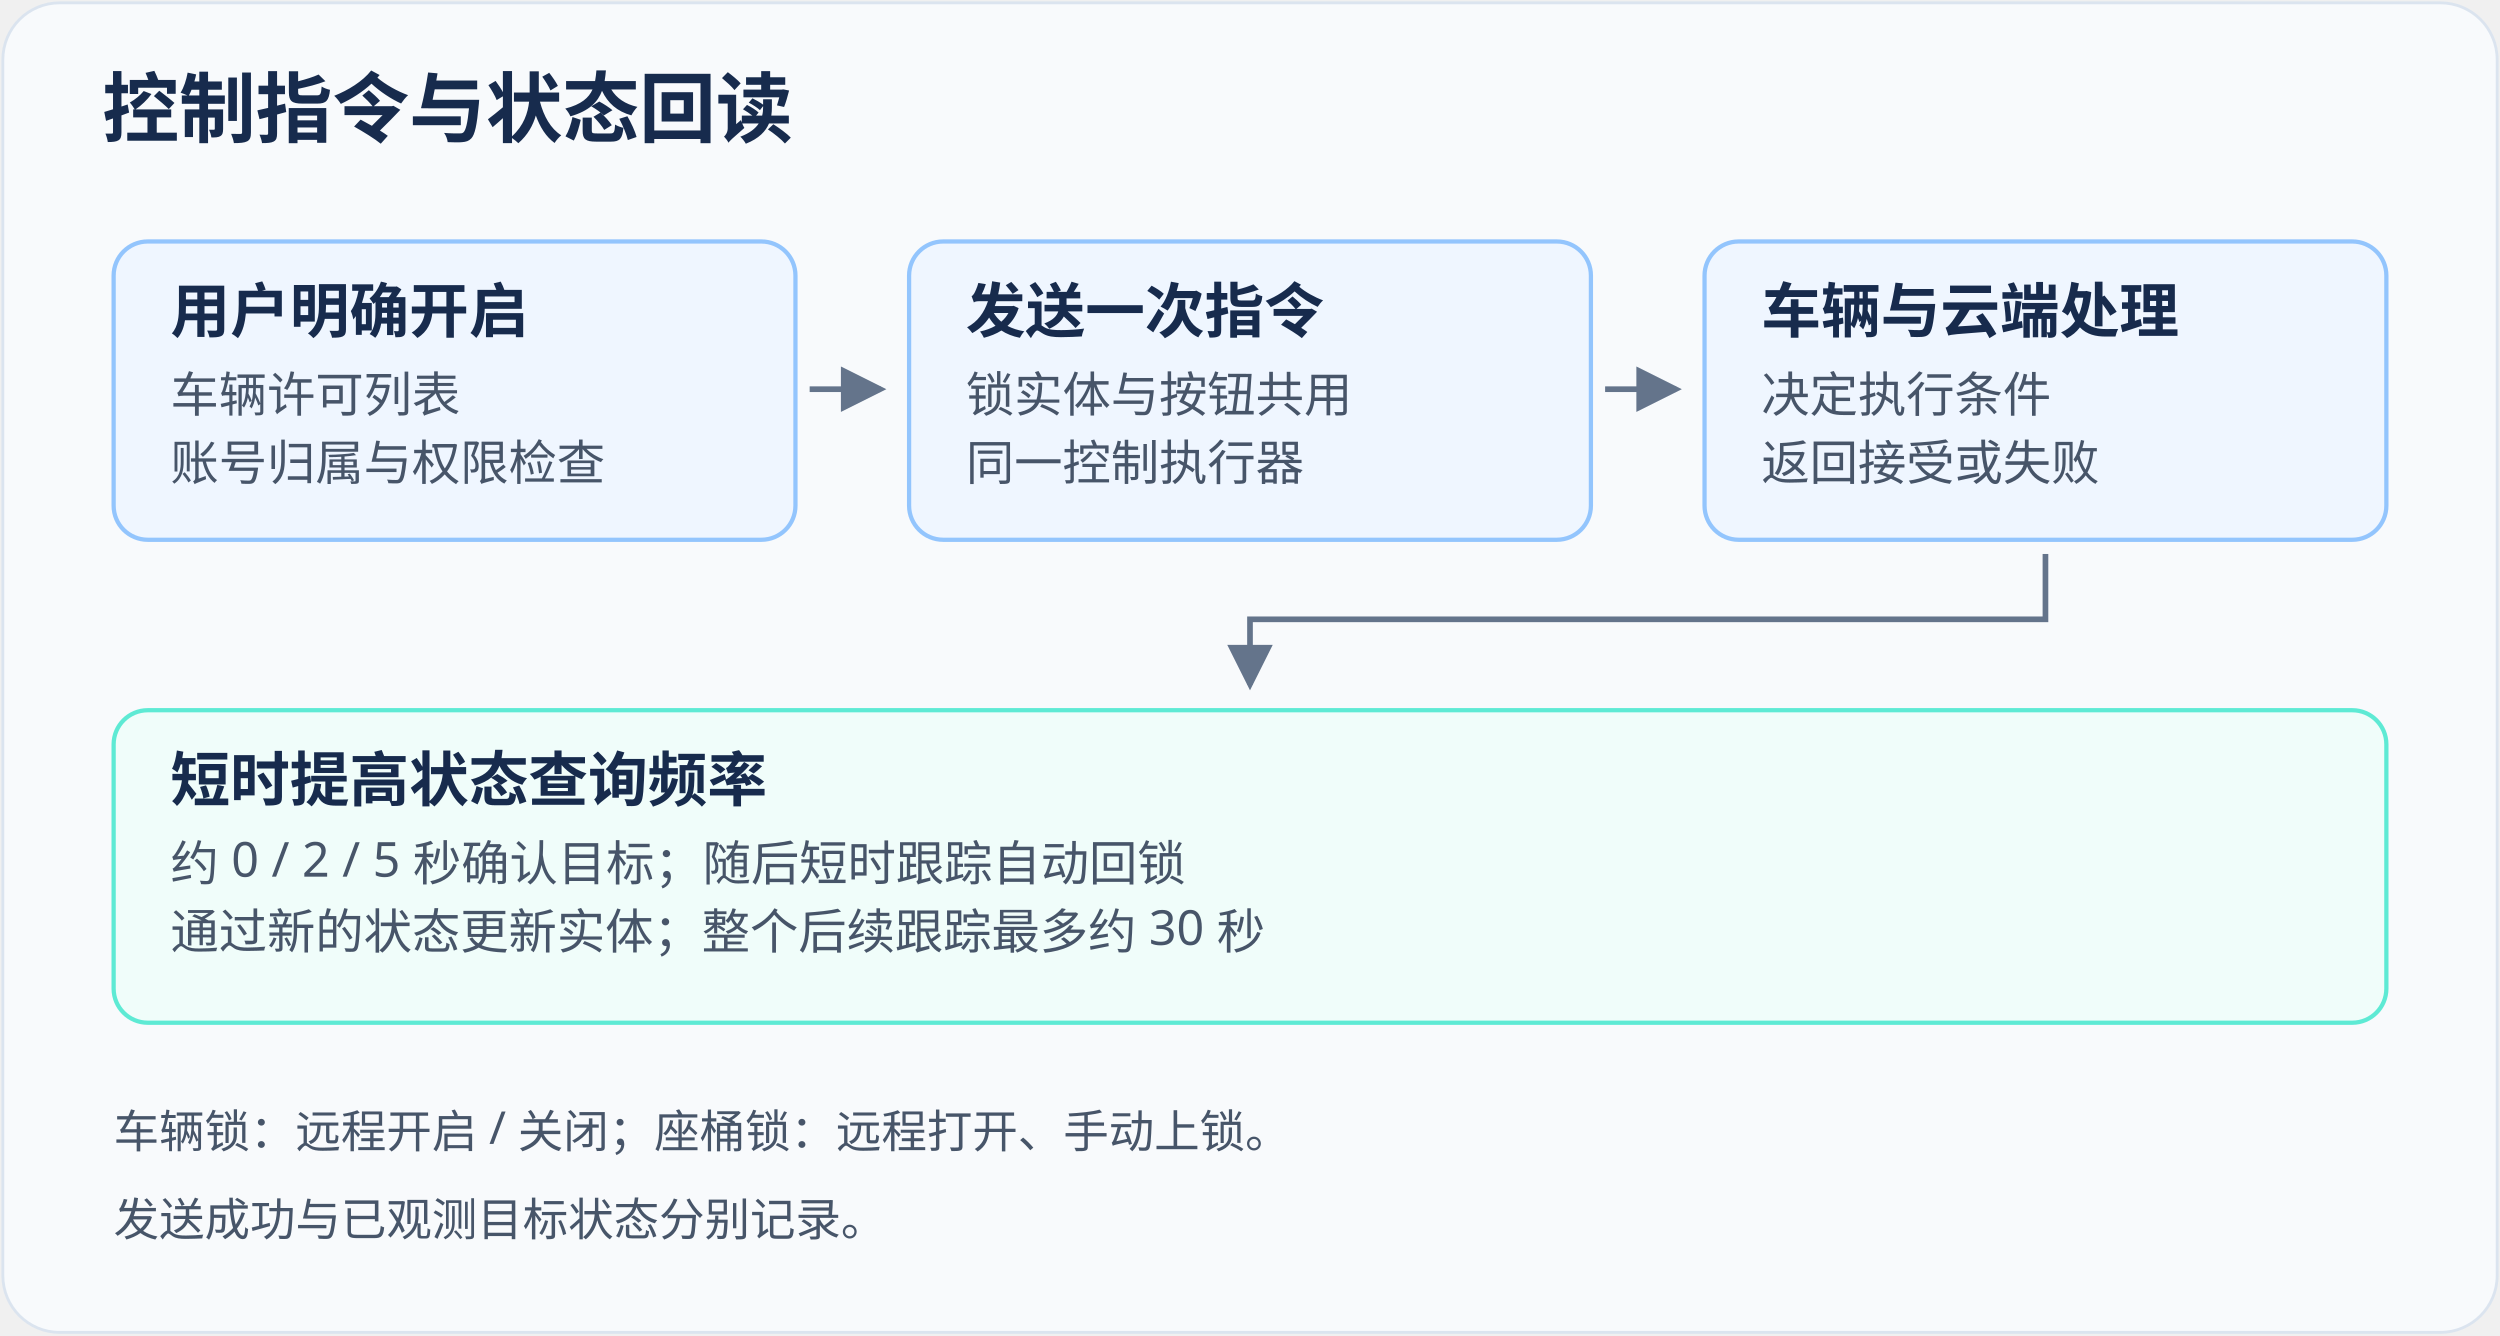
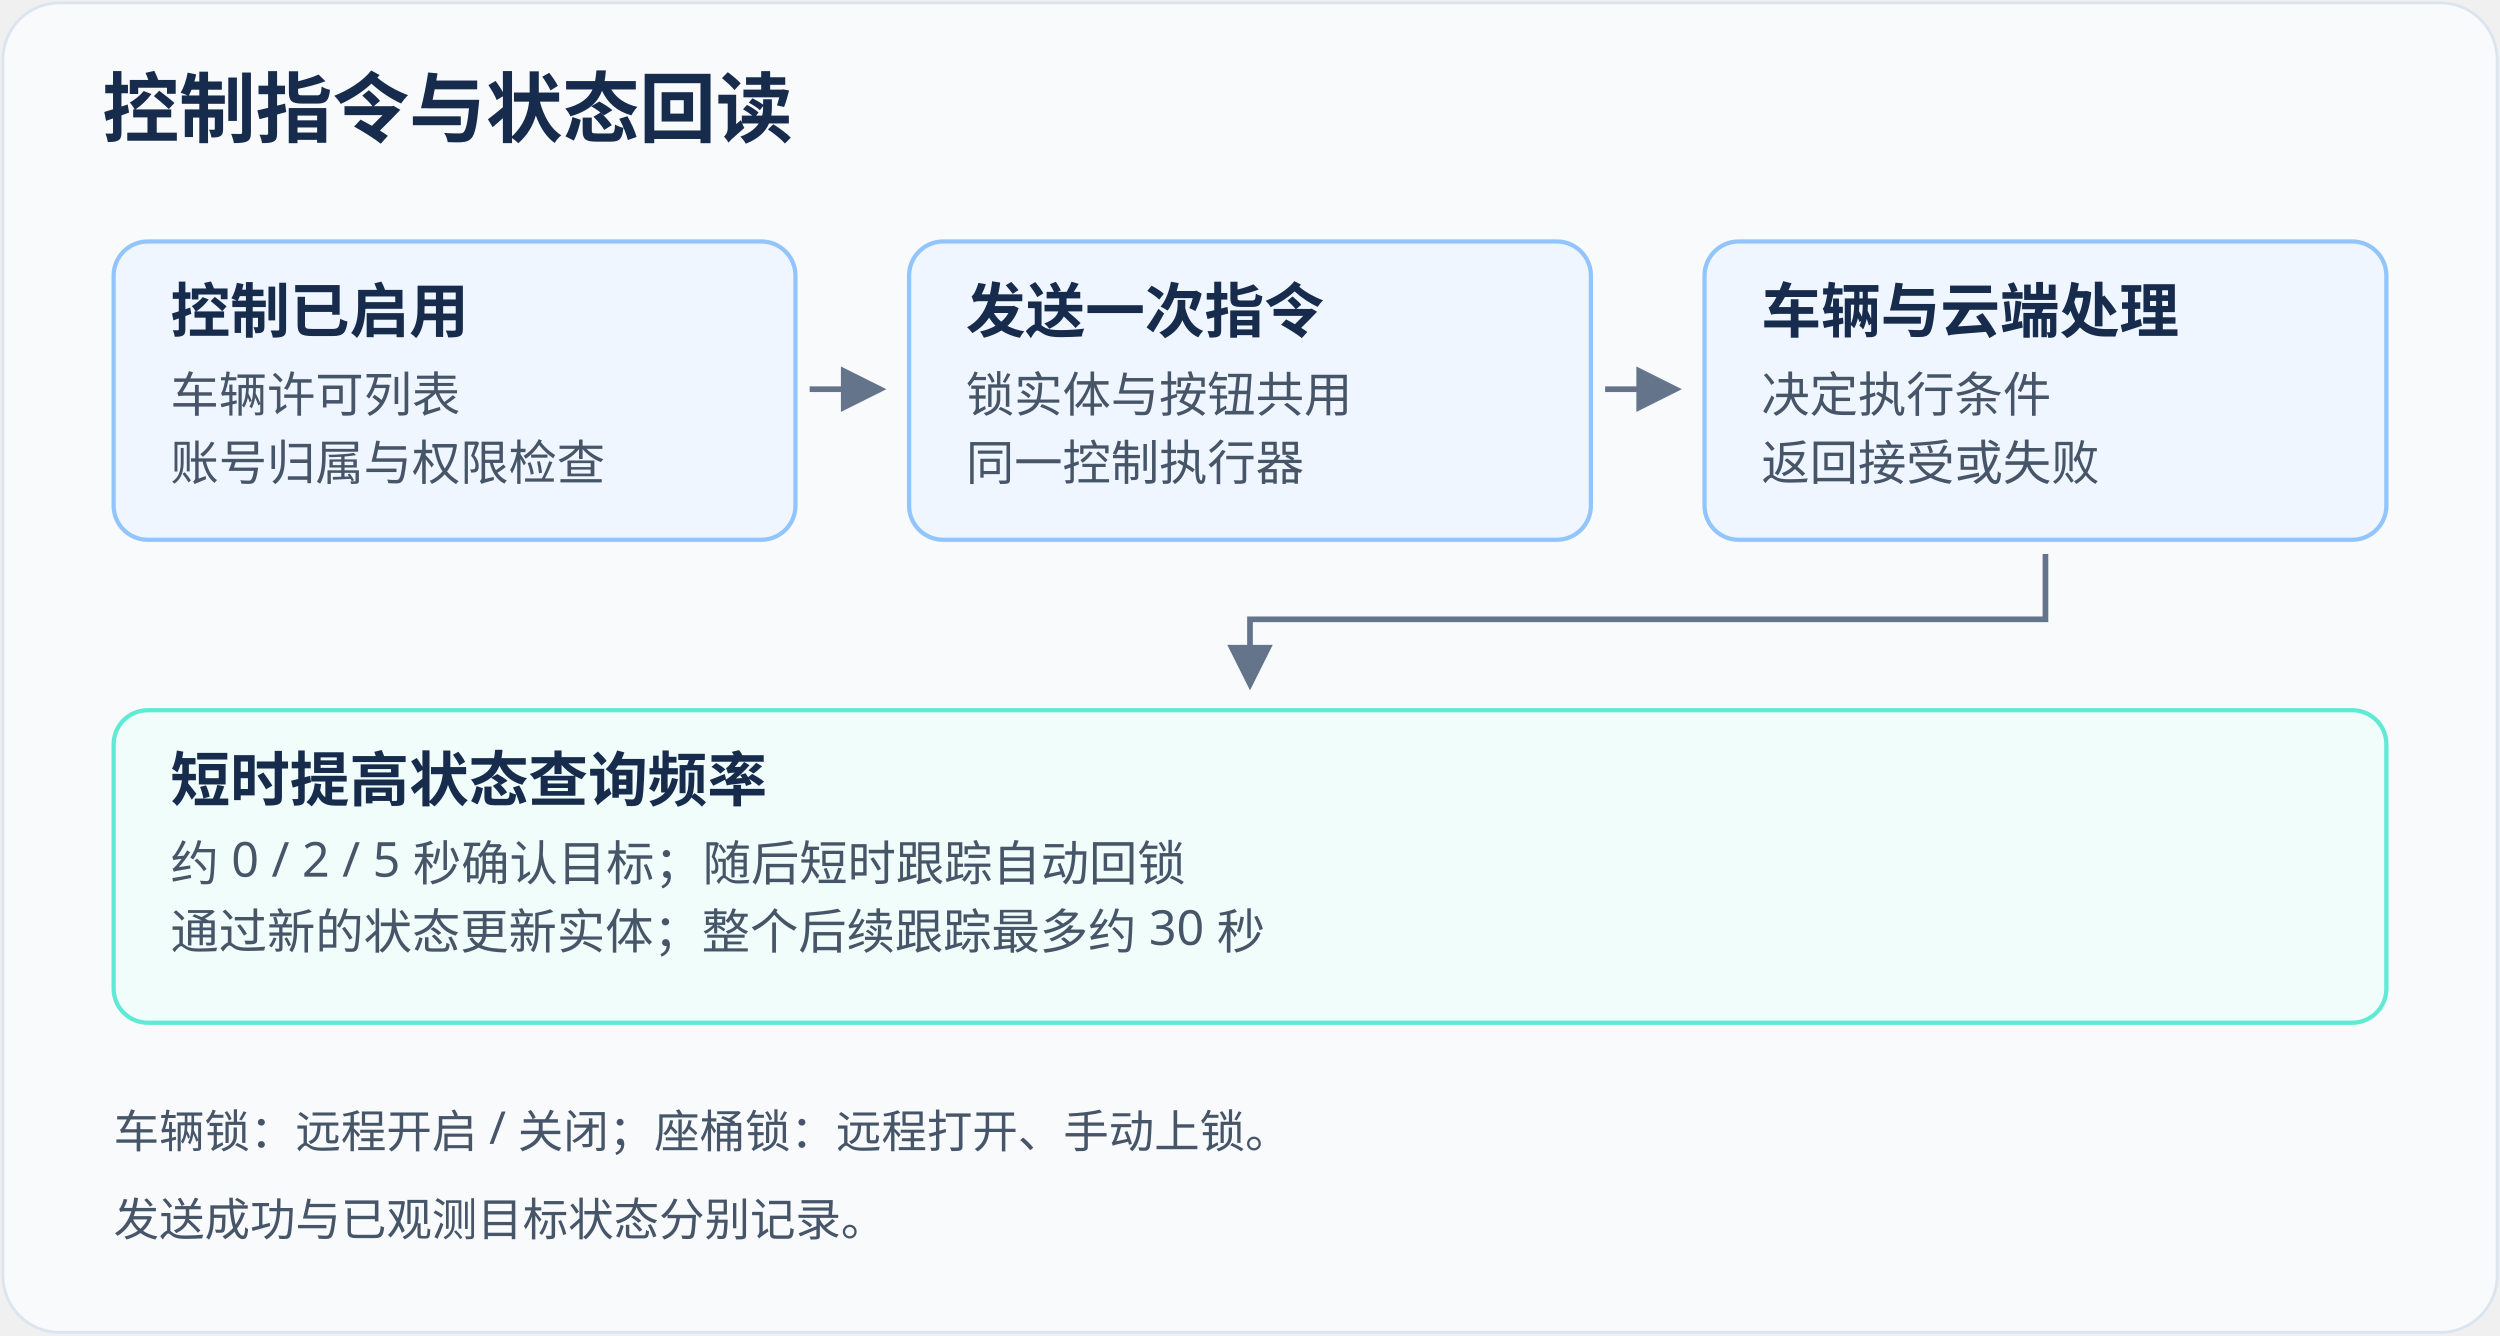
<svg xmlns="http://www.w3.org/2000/svg" width="880" height="470" viewBox="0 0 880 470" role="img" aria-labelledby="title desc" xml:lang="zh-Hans">
  <defs>
    <marker id="arrow" markerWidth="8" markerHeight="8" refX="7" refY="4" orient="auto-start-reverse">
      <path d="M0 0 L8 4 L0 8 Z" fill="#64748b" />
    </marker>
  </defs>
  <style>
  text {font-family: -apple-system, BlinkMacSystemFont, 'Segoe UI', 'Noto Sans',
    'Noto Sans CJK SC', 'PingFang SC', 'Microsoft YaHei', sans-serif; fill: #172b4d}
  .title {font-size: 27px; font-weight: 700}
  .label {font-size: 21px; font-weight: 650}
  .body {font-size: 17px; fill: #475569}
  .foot {font-size: 16px; fill: #475569}
  .page {fill: #f8fafc; stroke: #dbe4ef}
  .card {fill: #fff; stroke: #cbd5e1; stroke-width: 1.5}
  .blue {fill: #eff6ff; stroke: #93c5fd}
  .green {fill: #f0fdfa; stroke: #5eead4}
  .purple {fill: #faf5ff; stroke: #d8b4fe}
  .line {fill: none; stroke: #64748b; stroke-width: 2; marker-end: url(#arrow)}
  @media (prefers-color-scheme: dark) {
    text {fill: #e2e8f0}
    .body, .foot {fill: #cbd5e1}
    .page {fill: #111827; stroke: #334155}
    .card {fill: #1e293b; stroke: #475569}
    .blue {fill: #172b49; stroke: #3b82f6}
    .green {fill: #103b3b; stroke: #14b8a6}
    .purple {fill: #322345; stroke: #a78bfa}
  }
</style>
  <rect class="page" x="1" y="1" width="878" height="468" rx="20" />
  <text class="title" x="36" y="48">控制指令与状态回读</text>
  <rect class="card blue" x="40" y="85" width="240" height="105" rx="12" />
-   <text class="label" x="60" y="117">用户明确开启</text>
+   <text class="label" x="60" y="117">控制已启用</text>
  <text class="body" x="60" y="145">车辆许可列表</text>
  <text class="body" x="60" y="169">账号归属与权限检查</text>
  <rect class="card blue" x="320" y="85" width="240" height="105" rx="12" />
  <text class="label" x="340" y="117">发送一次指令</text>
  <text class="body" x="340" y="145">锁实体与按钮共用</text>
  <text class="body" x="340" y="169">同一控制执行器</text>
  <rect class="card blue" x="600" y="85" width="240" height="105" rx="12" />
  <text class="label" x="620" y="117">车辆与云端处理</text>
  <text class="body" x="620" y="145">决定执行条件</text>
  <text class="body" x="620" y="169">返回接受或失败</text>
  <path class="line" d="M 285 137 H 310" />
  <path class="line" d="M 565 137 H 590" />
  <path class="line" d="M 720 195 V 218 H 440 V 241" />
  <rect class="card green" x="40" y="250" width="800" height="110" rx="12" />
  <text class="label" x="60" y="282">短时提高状态查询频率</text>
  <text class="body" x="60" y="310">约 0 / 2 / 5 秒确认目标；随后短时跟踪自动回锁</text>
  <text class="body" x="60" y="334">通过新的状态更新实体；整个后续跟踪最多约 30 秒</text>
  <text class="foot" x="40" y="404">车辆锁：远程开启 / 关闭；座桶锁：远程打开、手动上锁。</text>
  <text class="foot" x="40" y="435">发送成功与已观测目标状态分别记录。</text>
</svg>
